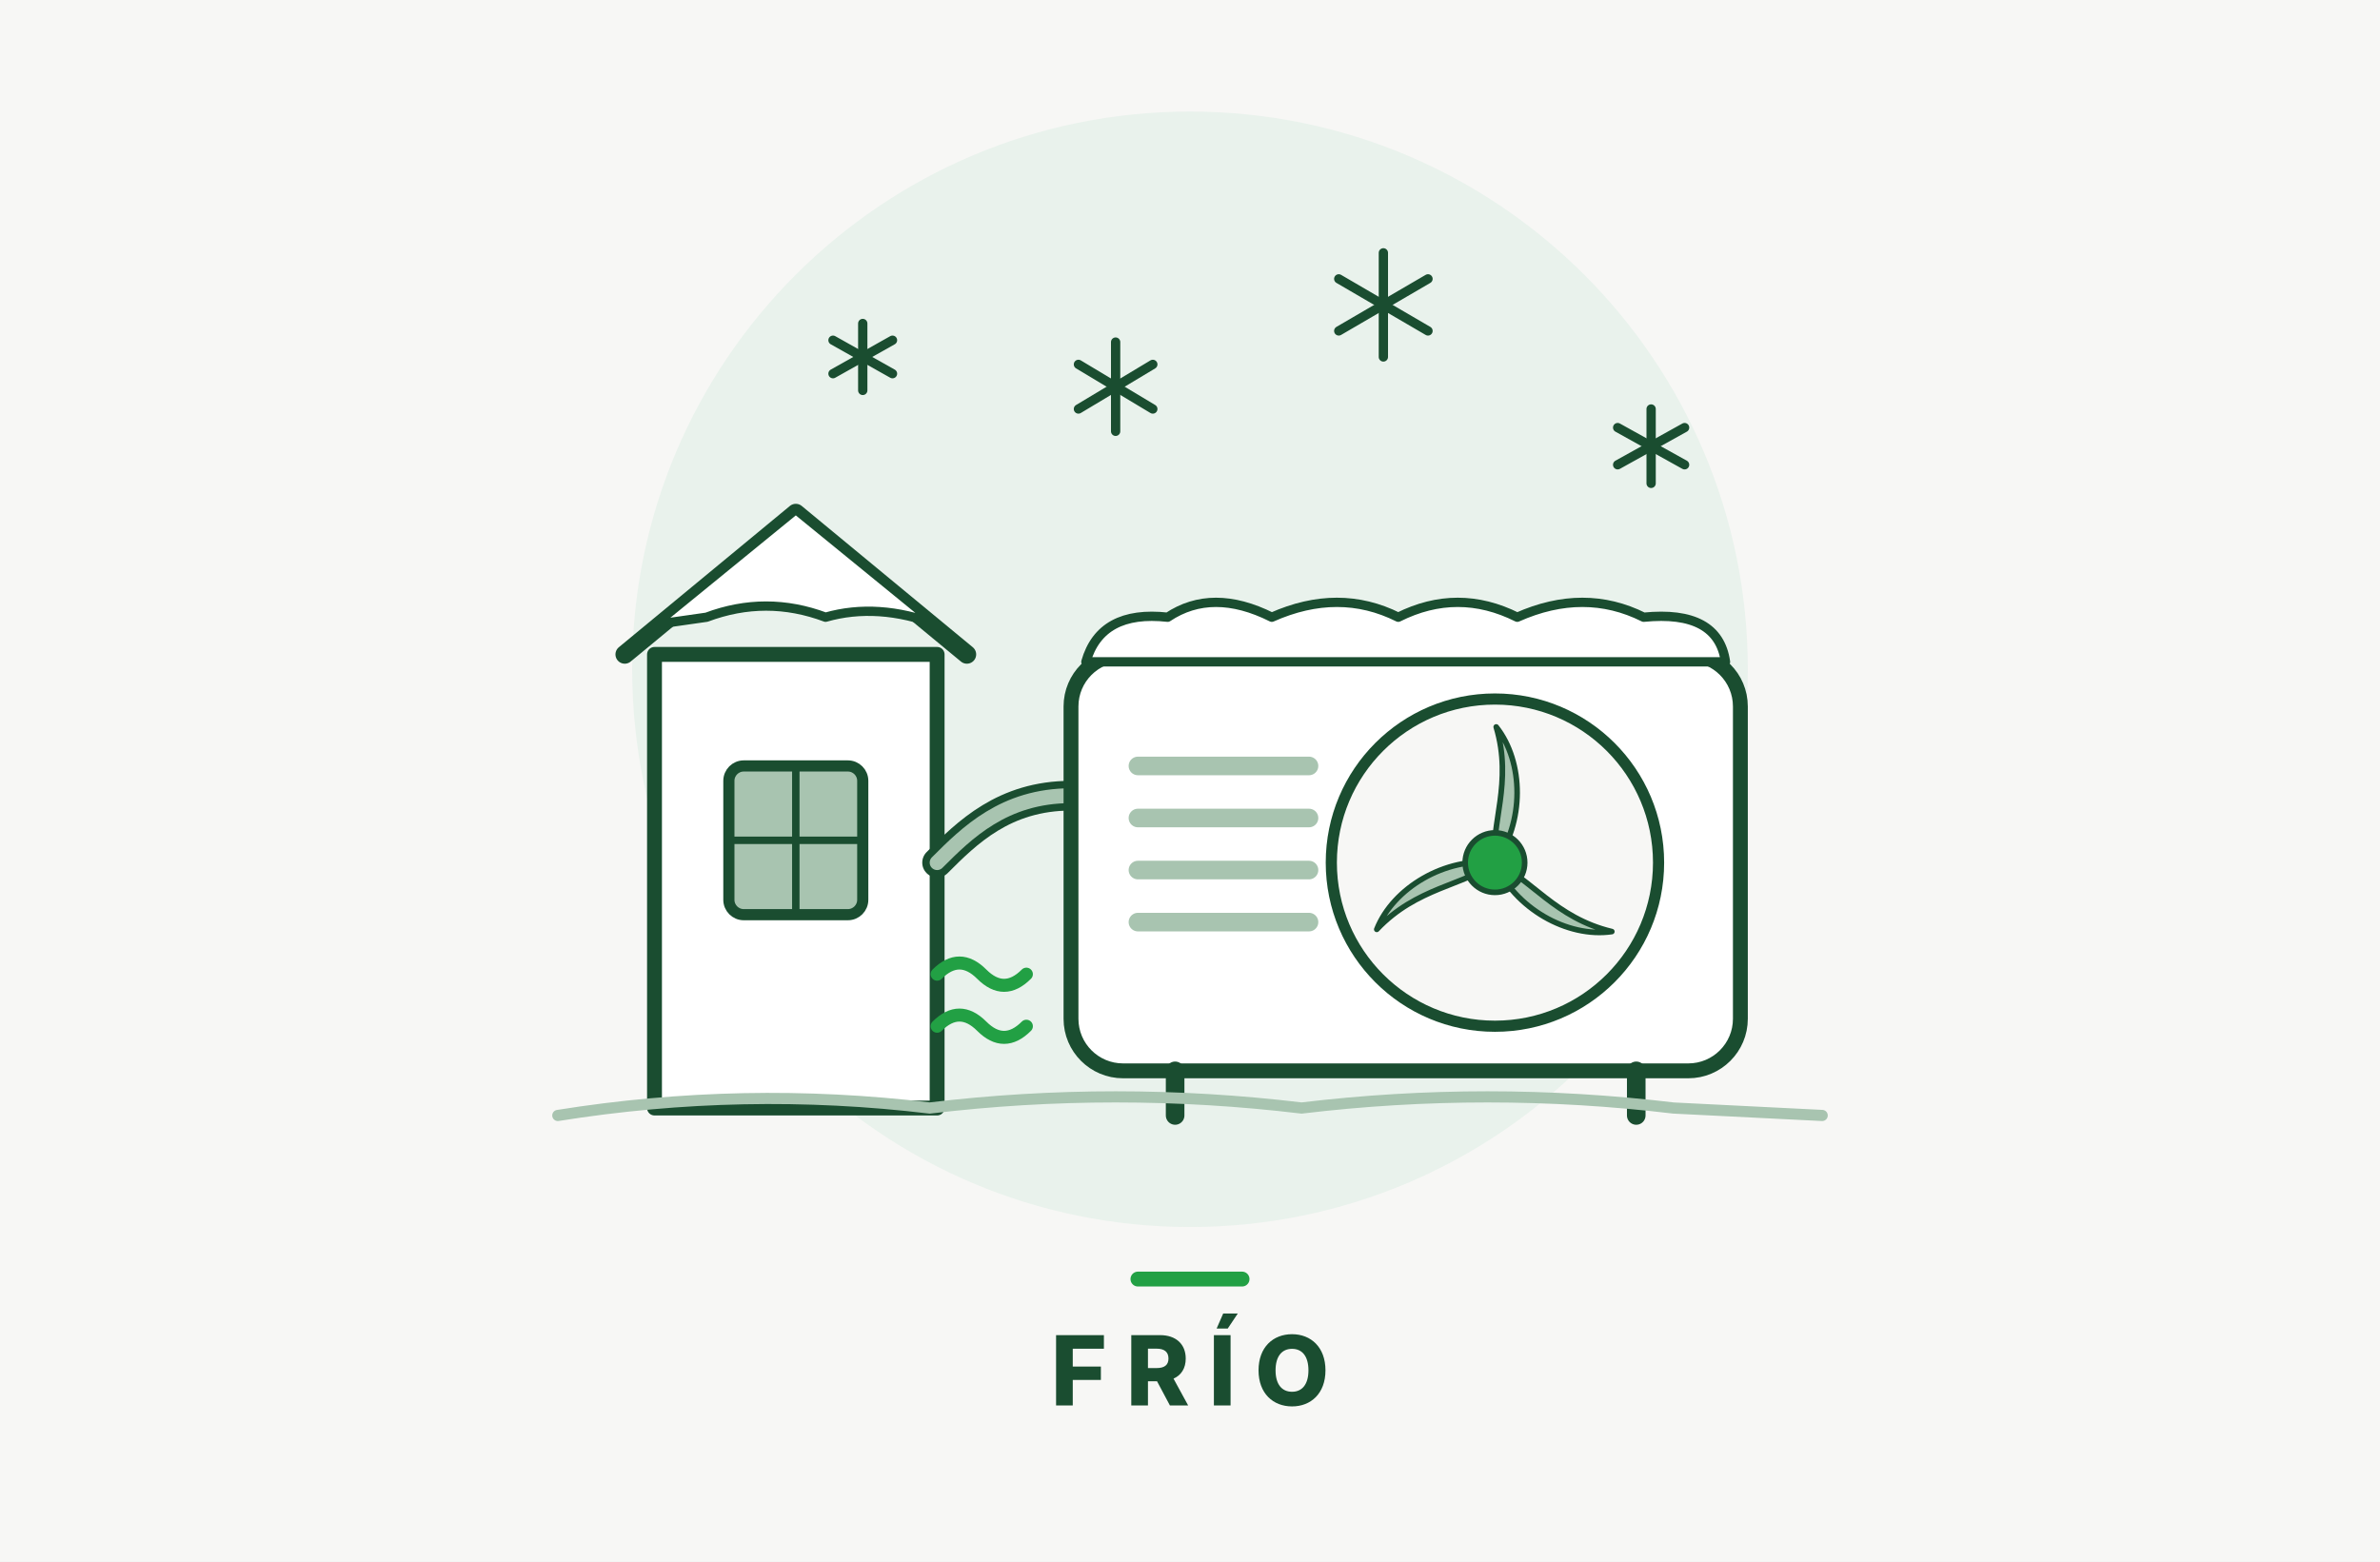
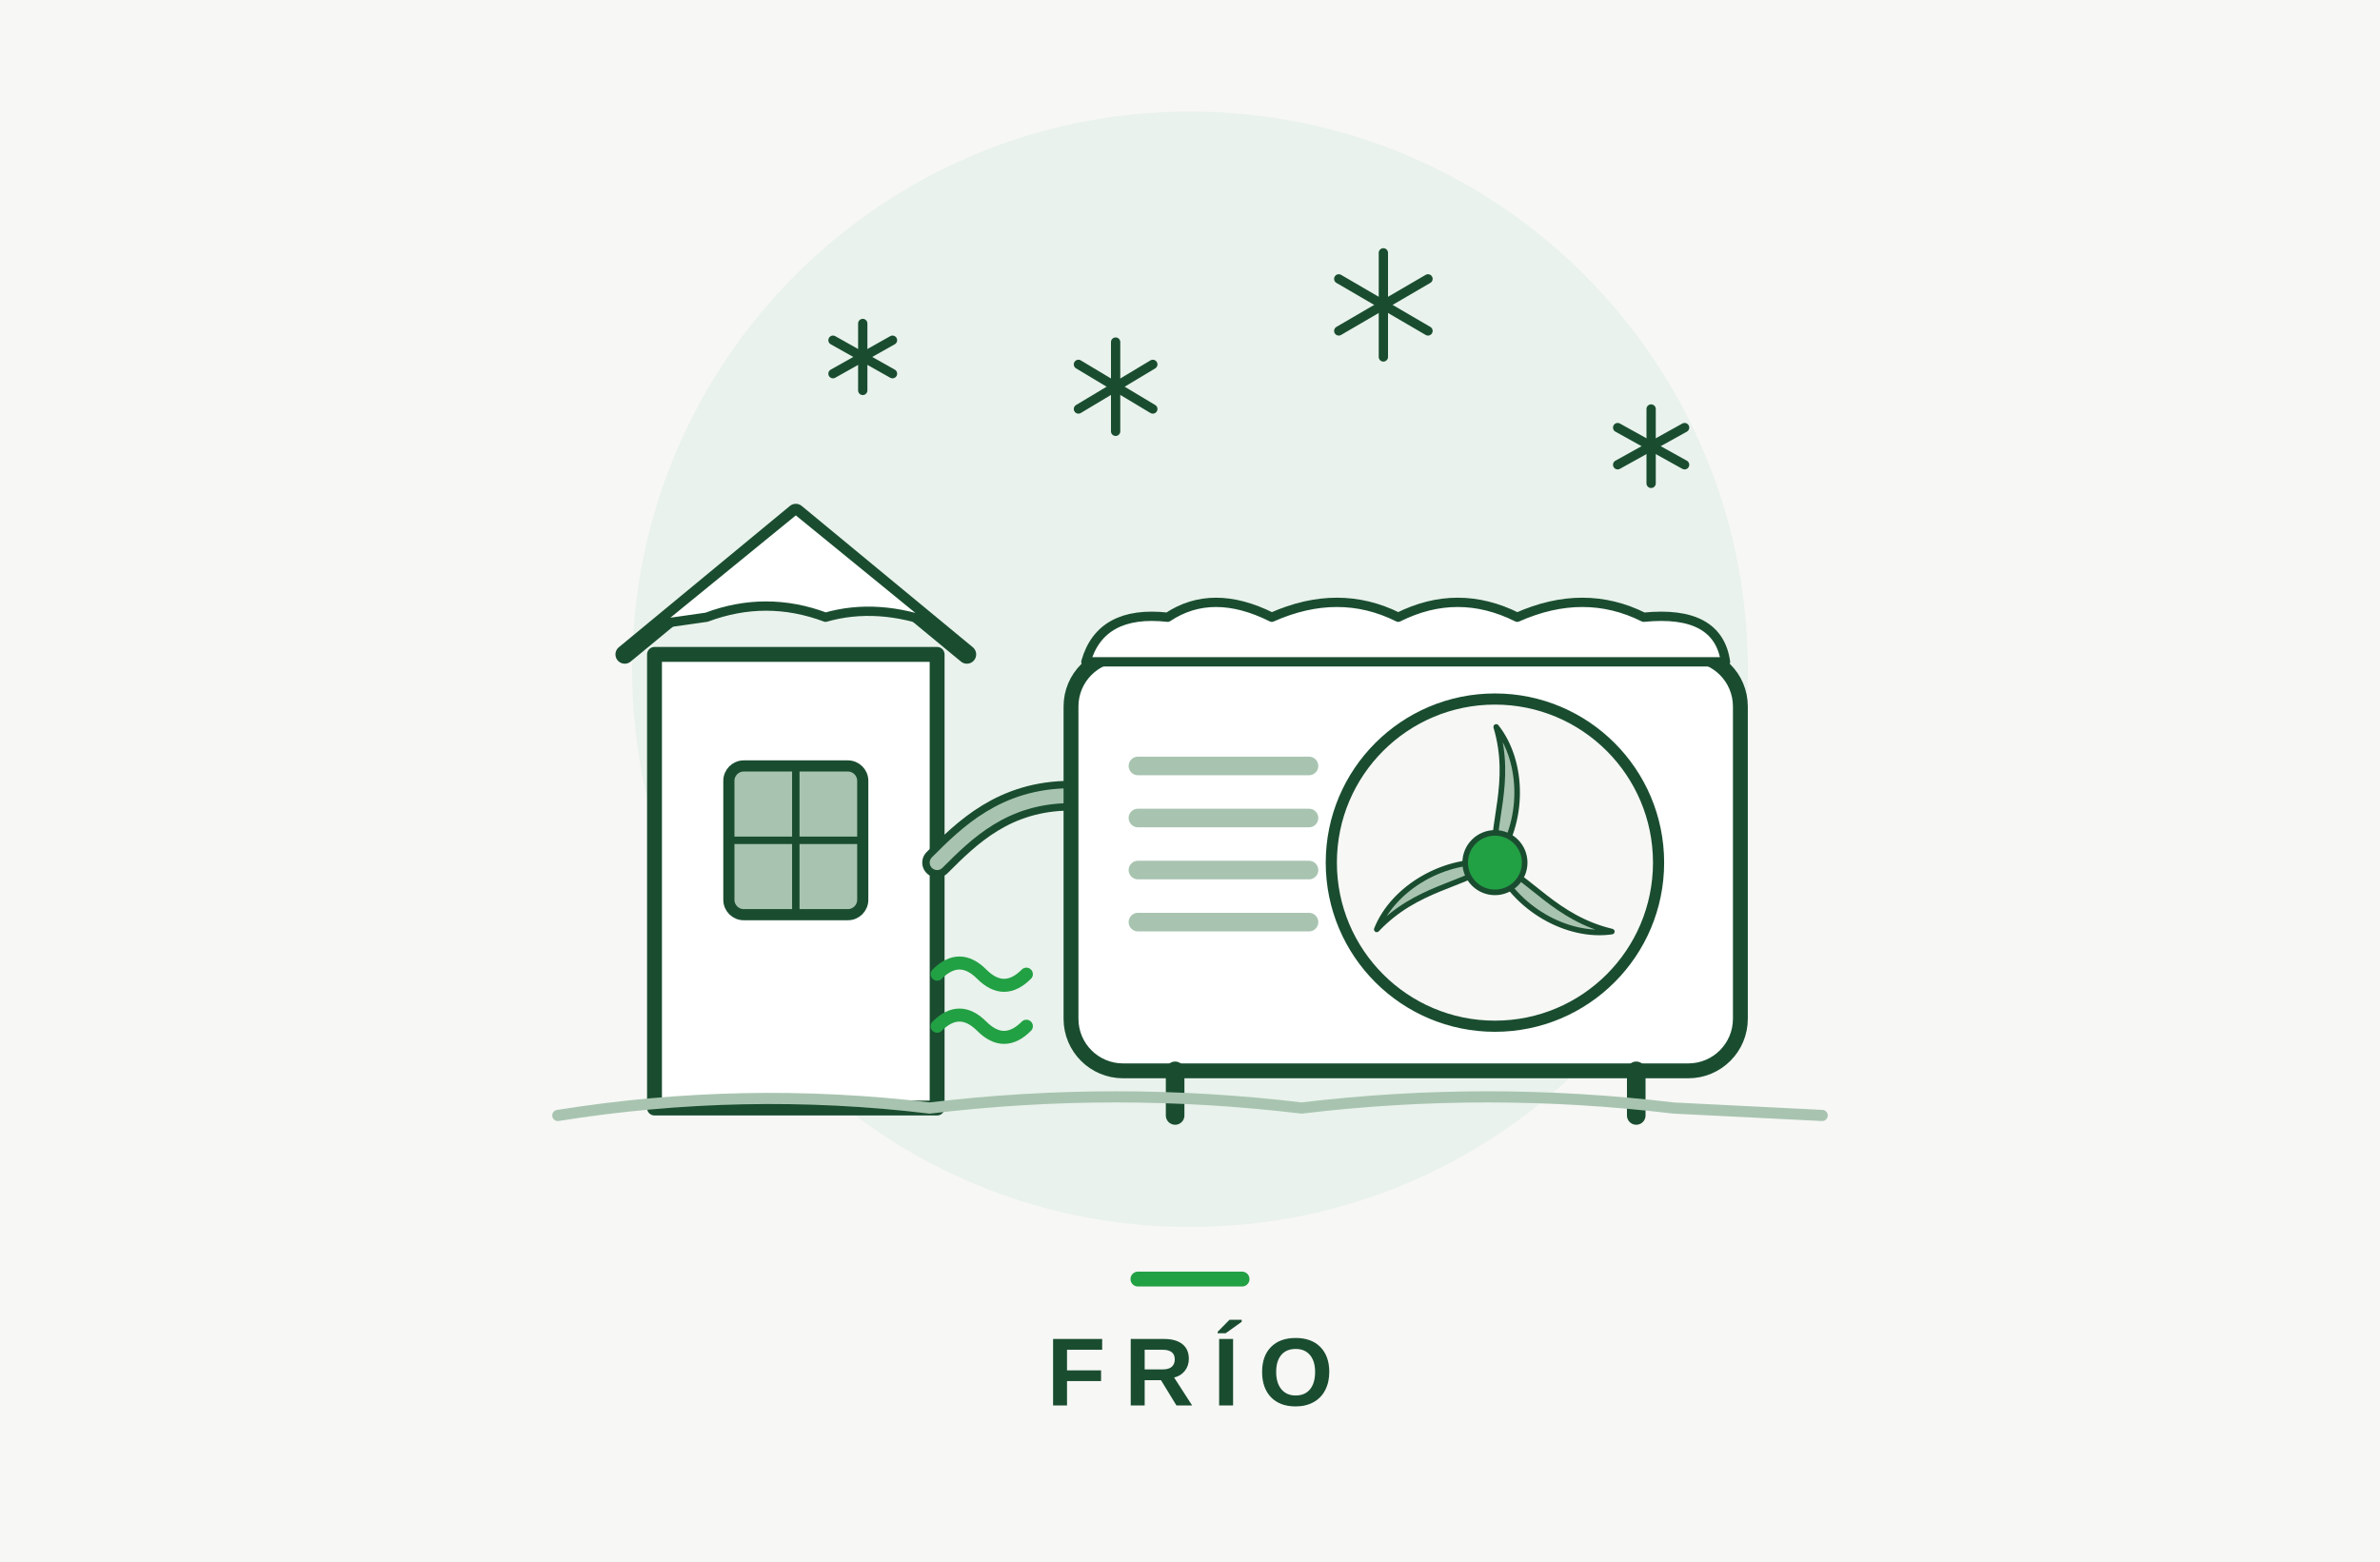
- <svg xmlns="http://www.w3.org/2000/svg" viewBox="0 0 640 420" width="640" height="420" role="img" aria-labelledby="frio-title frio-desc" font-family="Manrope, -apple-system, sans-serif">
+ <svg xmlns="http://www.w3.org/2000/svg" viewBox="0 0 640 420" width="640" height="420" role="img" aria-labelledby="frio-title frio-desc" font-family="'Source Sans 3', Arial, sans-serif">
  <rect width="640" height="420" fill="#f7f7f5" />
  <circle cx="320" cy="180" r="150" fill="#e9f2ec" />
  <rect x="176" y="176" width="76" height="122" fill="#ffffff" stroke="#1a4d30" stroke-width="4" stroke-linejoin="round" />
  <path d="M168,176 L214,138 L260,176" fill="none" stroke="#1a4d30" stroke-width="5" stroke-linejoin="round" stroke-linecap="round" />
  <path d="M176,168 L214,137 L252,168 Q236,162 222,166 Q206,160 190,166 Z" fill="#ffffff" stroke="#1a4d30" stroke-width="2.5" stroke-linejoin="round" />
  <rect x="196" y="206" width="36" height="40" rx="4" fill="#a8c4b0" stroke="#1a4d30" stroke-width="3" />
  <line x1="214" y1="206" x2="214" y2="246" stroke="#1a4d30" stroke-width="2" />
  <line x1="196" y1="226" x2="232" y2="226" stroke="#1a4d30" stroke-width="2" />
  <path d="M288,214 C270,214 260,224 252,232" fill="none" stroke="#1a4d30" stroke-width="8" stroke-linecap="round" />
  <path d="M288,214 C270,214 260,224 252,232" fill="none" stroke="#a8c4b0" stroke-width="4" stroke-linecap="round" />
  <rect x="288" y="176" width="180" height="112" rx="14" fill="#ffffff" stroke="#1a4d30" stroke-width="4" />
  <path d="M292,178 Q296,164 314,166 Q326,158 342,166 Q360,158 376,166 Q392,158 408,166 Q426,158 442,166 Q462,164 464,178 Z" fill="#ffffff" stroke="#1a4d30" stroke-width="2.5" stroke-linejoin="round" />
  <g stroke="#a8c4b0" stroke-width="5" stroke-linecap="round">
    <line x1="306" y1="206" x2="352" y2="206" />
    <line x1="306" y1="220" x2="352" y2="220" />
    <line x1="306" y1="234" x2="352" y2="234" />
    <line x1="306" y1="248" x2="352" y2="248" />
  </g>
  <circle cx="402" cy="232" r="44" fill="#f7f7f5" stroke="#1a4d30" stroke-width="3" />
  <g transform="translate(402,232)" fill="#a8c4b0" stroke="#1a4d30" stroke-width="1.5" stroke-linejoin="round">
    <path d="M0,0 C6,-12 3,-28 -6,-36 C1,-22 -3,-10 0,0 Z" transform="rotate(10)" />
    <path d="M0,0 C6,-12 3,-28 -6,-36 C1,-22 -3,-10 0,0 Z" transform="rotate(130)" />
    <path d="M0,0 C6,-12 3,-28 -6,-36 C1,-22 -3,-10 0,0 Z" transform="rotate(250)" />
  </g>
  <circle cx="402" cy="232" r="8" fill="#22a044" stroke="#1a4d30" stroke-width="1.5" />
  <g stroke="#1a4d30" stroke-width="5" stroke-linecap="round">
    <line x1="316" y1="288" x2="316" y2="300" />
    <line x1="440" y1="288" x2="440" y2="300" />
  </g>
  <g stroke="#1a4d30" stroke-width="2.5" stroke-linecap="round">
    <g transform="translate(300,104)">
      <line x1="0" y1="-12" x2="0" y2="12" />
      <line x1="-10" y1="-6" x2="10" y2="6" />
      <line x1="-10" y1="6" x2="10" y2="-6" />
    </g>
    <g transform="translate(372,82)">
      <line x1="0" y1="-14" x2="0" y2="14" />
      <line x1="-12" y1="-7" x2="12" y2="7" />
      <line x1="-12" y1="7" x2="12" y2="-7" />
    </g>
    <g transform="translate(444,120)">
      <line x1="0" y1="-10" x2="0" y2="10" />
      <line x1="-9" y1="-5" x2="9" y2="5" />
      <line x1="-9" y1="5" x2="9" y2="-5" />
    </g>
    <g transform="translate(232,96)">
      <line x1="0" y1="-9" x2="0" y2="9" />
      <line x1="-8" y1="-4.5" x2="8" y2="4.5" />
      <line x1="-8" y1="4.5" x2="8" y2="-4.5" />
    </g>
  </g>
  <g fill="none" stroke="#22a044" stroke-width="3.5" stroke-linecap="round">
    <path d="M276,262 q-6,6 -12,0 q-6,-6 -12,0" />
    <path d="M276,276 q-6,6 -12,0 q-6,-6 -12,0" />
  </g>
  <path d="M150,300 Q200,292 250,298 Q300,292 350,298 Q400,292 450,298 L490,300" fill="none" stroke="#a8c4b0" stroke-width="3" stroke-linecap="round" />
  <line x1="306" y1="344" x2="334" y2="344" stroke="#22a044" stroke-width="4" stroke-linecap="round" />
-   <text x="320" y="378" fill="#1a4d30" font-size="26" font-weight="800" letter-spacing="5" text-anchor="middle">FRÍO</text>
+   <text x="320" y="378" fill="#1a4d30" font-size="26" font-weight="700" letter-spacing="5" text-anchor="middle">FRÍO</text>
</svg>
